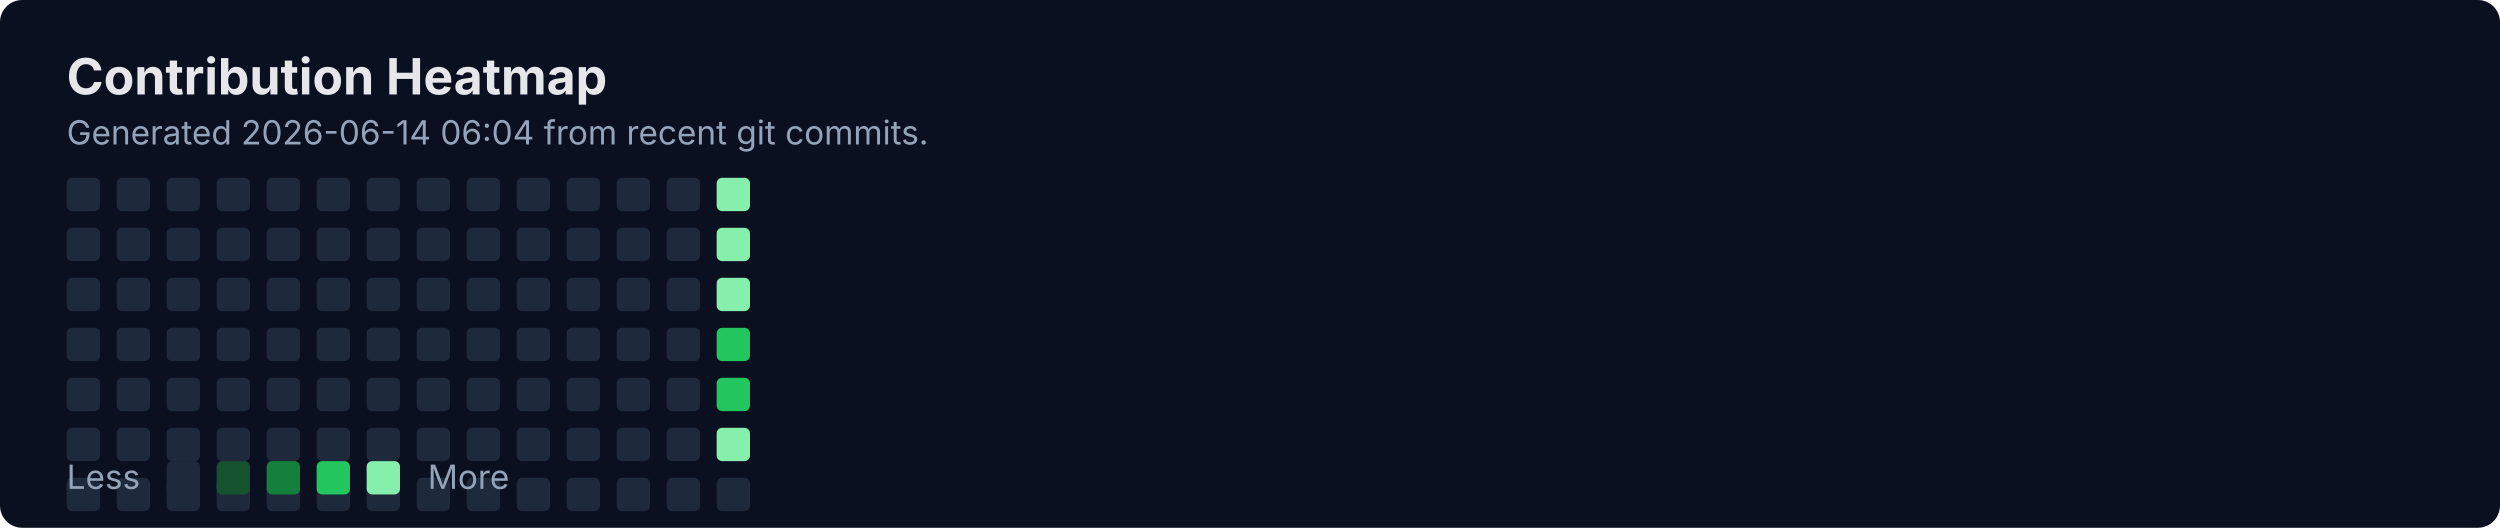
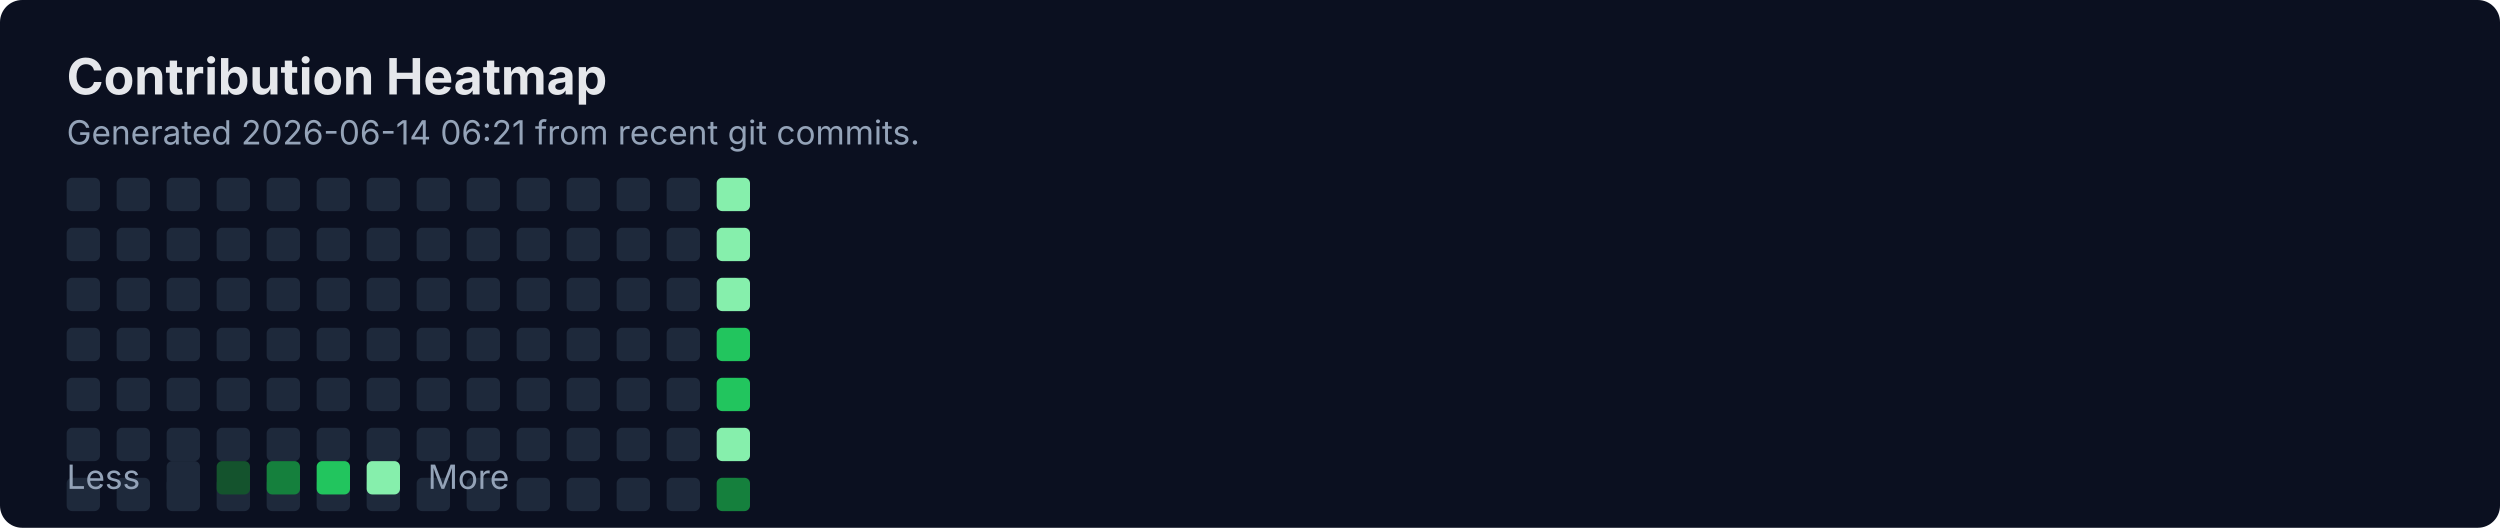
<svg xmlns="http://www.w3.org/2000/svg" width="900" height="190" viewBox="0 0 900 190" fill="none" role="img" aria-labelledby="title">
  <rect width="900" height="190" rx="8" fill="#0B1020" />
  <text x="24" y="34" fill="#E5E7EB" font-family="Inter, Segoe UI, Arial" font-size="18" font-weight="700">Contribution Heatmap</text>
-   <text x="24" y="52" fill="#94A3B8" font-family="Inter, Segoe UI, Arial" font-size="12">Generated 2026-06-14 06:04 from recent git commits.</text>
+   <text x="24" y="52" fill="#94A3B8" font-family="Inter, Segoe UI, Arial" font-size="12">Generated 2026-06-14 06:21 from recent git commits.</text>
  <rect x="24" y="64" width="12" height="12" rx="2" fill="#1E293B" />
  <rect x="24" y="82" width="12" height="12" rx="2" fill="#1E293B" />
  <rect x="24" y="100" width="12" height="12" rx="2" fill="#1E293B" />
  <rect x="24" y="118" width="12" height="12" rx="2" fill="#1E293B" />
  <rect x="24" y="136" width="12" height="12" rx="2" fill="#1E293B" />
  <rect x="24" y="154" width="12" height="12" rx="2" fill="#1E293B" />
  <rect x="24" y="172" width="12" height="12" rx="2" fill="#1E293B" />
  <rect x="42" y="64" width="12" height="12" rx="2" fill="#1E293B" />
  <rect x="42" y="82" width="12" height="12" rx="2" fill="#1E293B" />
  <rect x="42" y="100" width="12" height="12" rx="2" fill="#1E293B" />
  <rect x="42" y="118" width="12" height="12" rx="2" fill="#1E293B" />
  <rect x="42" y="136" width="12" height="12" rx="2" fill="#1E293B" />
  <rect x="42" y="154" width="12" height="12" rx="2" fill="#1E293B" />
  <rect x="42" y="172" width="12" height="12" rx="2" fill="#1E293B" />
  <rect x="60" y="64" width="12" height="12" rx="2" fill="#1E293B" />
  <rect x="60" y="82" width="12" height="12" rx="2" fill="#1E293B" />
  <rect x="60" y="100" width="12" height="12" rx="2" fill="#1E293B" />
  <rect x="60" y="118" width="12" height="12" rx="2" fill="#1E293B" />
  <rect x="60" y="136" width="12" height="12" rx="2" fill="#1E293B" />
  <rect x="60" y="154" width="12" height="12" rx="2" fill="#1E293B" />
  <rect x="60" y="172" width="12" height="12" rx="2" fill="#1E293B" />
  <rect x="78" y="64" width="12" height="12" rx="2" fill="#1E293B" />
  <rect x="78" y="82" width="12" height="12" rx="2" fill="#1E293B" />
  <rect x="78" y="100" width="12" height="12" rx="2" fill="#1E293B" />
  <rect x="78" y="118" width="12" height="12" rx="2" fill="#1E293B" />
  <rect x="78" y="136" width="12" height="12" rx="2" fill="#1E293B" />
  <rect x="78" y="154" width="12" height="12" rx="2" fill="#1E293B" />
  <rect x="78" y="172" width="12" height="12" rx="2" fill="#1E293B" />
  <rect x="96" y="64" width="12" height="12" rx="2" fill="#1E293B" />
  <rect x="96" y="82" width="12" height="12" rx="2" fill="#1E293B" />
  <rect x="96" y="100" width="12" height="12" rx="2" fill="#1E293B" />
  <rect x="96" y="118" width="12" height="12" rx="2" fill="#1E293B" />
  <rect x="96" y="136" width="12" height="12" rx="2" fill="#1E293B" />
  <rect x="96" y="154" width="12" height="12" rx="2" fill="#1E293B" />
  <rect x="96" y="172" width="12" height="12" rx="2" fill="#1E293B" />
  <rect x="114" y="64" width="12" height="12" rx="2" fill="#1E293B" />
  <rect x="114" y="82" width="12" height="12" rx="2" fill="#1E293B" />
  <rect x="114" y="100" width="12" height="12" rx="2" fill="#1E293B" />
  <rect x="114" y="118" width="12" height="12" rx="2" fill="#1E293B" />
  <rect x="114" y="136" width="12" height="12" rx="2" fill="#1E293B" />
  <rect x="114" y="154" width="12" height="12" rx="2" fill="#1E293B" />
  <rect x="114" y="172" width="12" height="12" rx="2" fill="#1E293B" />
  <rect x="132" y="64" width="12" height="12" rx="2" fill="#1E293B" />
  <rect x="132" y="82" width="12" height="12" rx="2" fill="#1E293B" />
  <rect x="132" y="100" width="12" height="12" rx="2" fill="#1E293B" />
  <rect x="132" y="118" width="12" height="12" rx="2" fill="#1E293B" />
  <rect x="132" y="136" width="12" height="12" rx="2" fill="#1E293B" />
  <rect x="132" y="154" width="12" height="12" rx="2" fill="#1E293B" />
  <rect x="132" y="172" width="12" height="12" rx="2" fill="#1E293B" />
  <rect x="150" y="64" width="12" height="12" rx="2" fill="#1E293B" />
  <rect x="150" y="82" width="12" height="12" rx="2" fill="#1E293B" />
  <rect x="150" y="100" width="12" height="12" rx="2" fill="#1E293B" />
  <rect x="150" y="118" width="12" height="12" rx="2" fill="#1E293B" />
  <rect x="150" y="136" width="12" height="12" rx="2" fill="#1E293B" />
  <rect x="150" y="154" width="12" height="12" rx="2" fill="#1E293B" />
  <rect x="150" y="172" width="12" height="12" rx="2" fill="#1E293B" />
  <rect x="168" y="64" width="12" height="12" rx="2" fill="#1E293B" />
  <rect x="168" y="82" width="12" height="12" rx="2" fill="#1E293B" />
  <rect x="168" y="100" width="12" height="12" rx="2" fill="#1E293B" />
  <rect x="168" y="118" width="12" height="12" rx="2" fill="#1E293B" />
  <rect x="168" y="136" width="12" height="12" rx="2" fill="#1E293B" />
  <rect x="168" y="154" width="12" height="12" rx="2" fill="#1E293B" />
  <rect x="168" y="172" width="12" height="12" rx="2" fill="#1E293B" />
  <rect x="186" y="64" width="12" height="12" rx="2" fill="#1E293B" />
  <rect x="186" y="82" width="12" height="12" rx="2" fill="#1E293B" />
  <rect x="186" y="100" width="12" height="12" rx="2" fill="#1E293B" />
  <rect x="186" y="118" width="12" height="12" rx="2" fill="#1E293B" />
  <rect x="186" y="136" width="12" height="12" rx="2" fill="#1E293B" />
  <rect x="186" y="154" width="12" height="12" rx="2" fill="#1E293B" />
  <rect x="186" y="172" width="12" height="12" rx="2" fill="#1E293B" />
  <rect x="204" y="64" width="12" height="12" rx="2" fill="#1E293B" />
  <rect x="204" y="82" width="12" height="12" rx="2" fill="#1E293B" />
  <rect x="204" y="100" width="12" height="12" rx="2" fill="#1E293B" />
  <rect x="204" y="118" width="12" height="12" rx="2" fill="#1E293B" />
  <rect x="204" y="136" width="12" height="12" rx="2" fill="#1E293B" />
  <rect x="204" y="154" width="12" height="12" rx="2" fill="#1E293B" />
  <rect x="204" y="172" width="12" height="12" rx="2" fill="#1E293B" />
  <rect x="222" y="64" width="12" height="12" rx="2" fill="#1E293B" />
  <rect x="222" y="82" width="12" height="12" rx="2" fill="#1E293B" />
  <rect x="222" y="100" width="12" height="12" rx="2" fill="#1E293B" />
  <rect x="222" y="118" width="12" height="12" rx="2" fill="#1E293B" />
  <rect x="222" y="136" width="12" height="12" rx="2" fill="#1E293B" />
  <rect x="222" y="154" width="12" height="12" rx="2" fill="#1E293B" />
  <rect x="222" y="172" width="12" height="12" rx="2" fill="#1E293B" />
  <rect x="240" y="64" width="12" height="12" rx="2" fill="#1E293B" />
  <rect x="240" y="82" width="12" height="12" rx="2" fill="#1E293B" />
  <rect x="240" y="100" width="12" height="12" rx="2" fill="#1E293B" />
  <rect x="240" y="118" width="12" height="12" rx="2" fill="#1E293B" />
  <rect x="240" y="136" width="12" height="12" rx="2" fill="#1E293B" />
  <rect x="240" y="154" width="12" height="12" rx="2" fill="#1E293B" />
  <rect x="240" y="172" width="12" height="12" rx="2" fill="#1E293B" />
  <rect x="258" y="64" width="12" height="12" rx="2" fill="#86EFAC" />
  <rect x="258" y="82" width="12" height="12" rx="2" fill="#86EFAC" />
  <rect x="258" y="100" width="12" height="12" rx="2" fill="#86EFAC" />
  <rect x="258" y="118" width="12" height="12" rx="2" fill="#22C55E" />
  <rect x="258" y="136" width="12" height="12" rx="2" fill="#22C55E" />
  <rect x="258" y="154" width="12" height="12" rx="2" fill="#86EFAC" />
-   <rect x="258" y="172" width="12" height="12" rx="2" fill="#1E293B" />
+   <rect x="258" y="172" width="12" height="12" rx="2" fill="#15803D" />
  <text x="24" y="176" fill="#94A3B8" font-family="Inter, Segoe UI, Arial" font-size="12">Less</text>
  <rect x="60" y="166" width="12" height="12" rx="2" fill="#1E293B" />
  <rect x="78" y="166" width="12" height="12" rx="2" fill="#14532D" />
  <rect x="96" y="166" width="12" height="12" rx="2" fill="#15803D" />
  <rect x="114" y="166" width="12" height="12" rx="2" fill="#22C55E" />
  <rect x="132" y="166" width="12" height="12" rx="2" fill="#86EFAC" />
  <text x="154" y="176" fill="#94A3B8" font-family="Inter, Segoe UI, Arial" font-size="12">More</text>
</svg>
